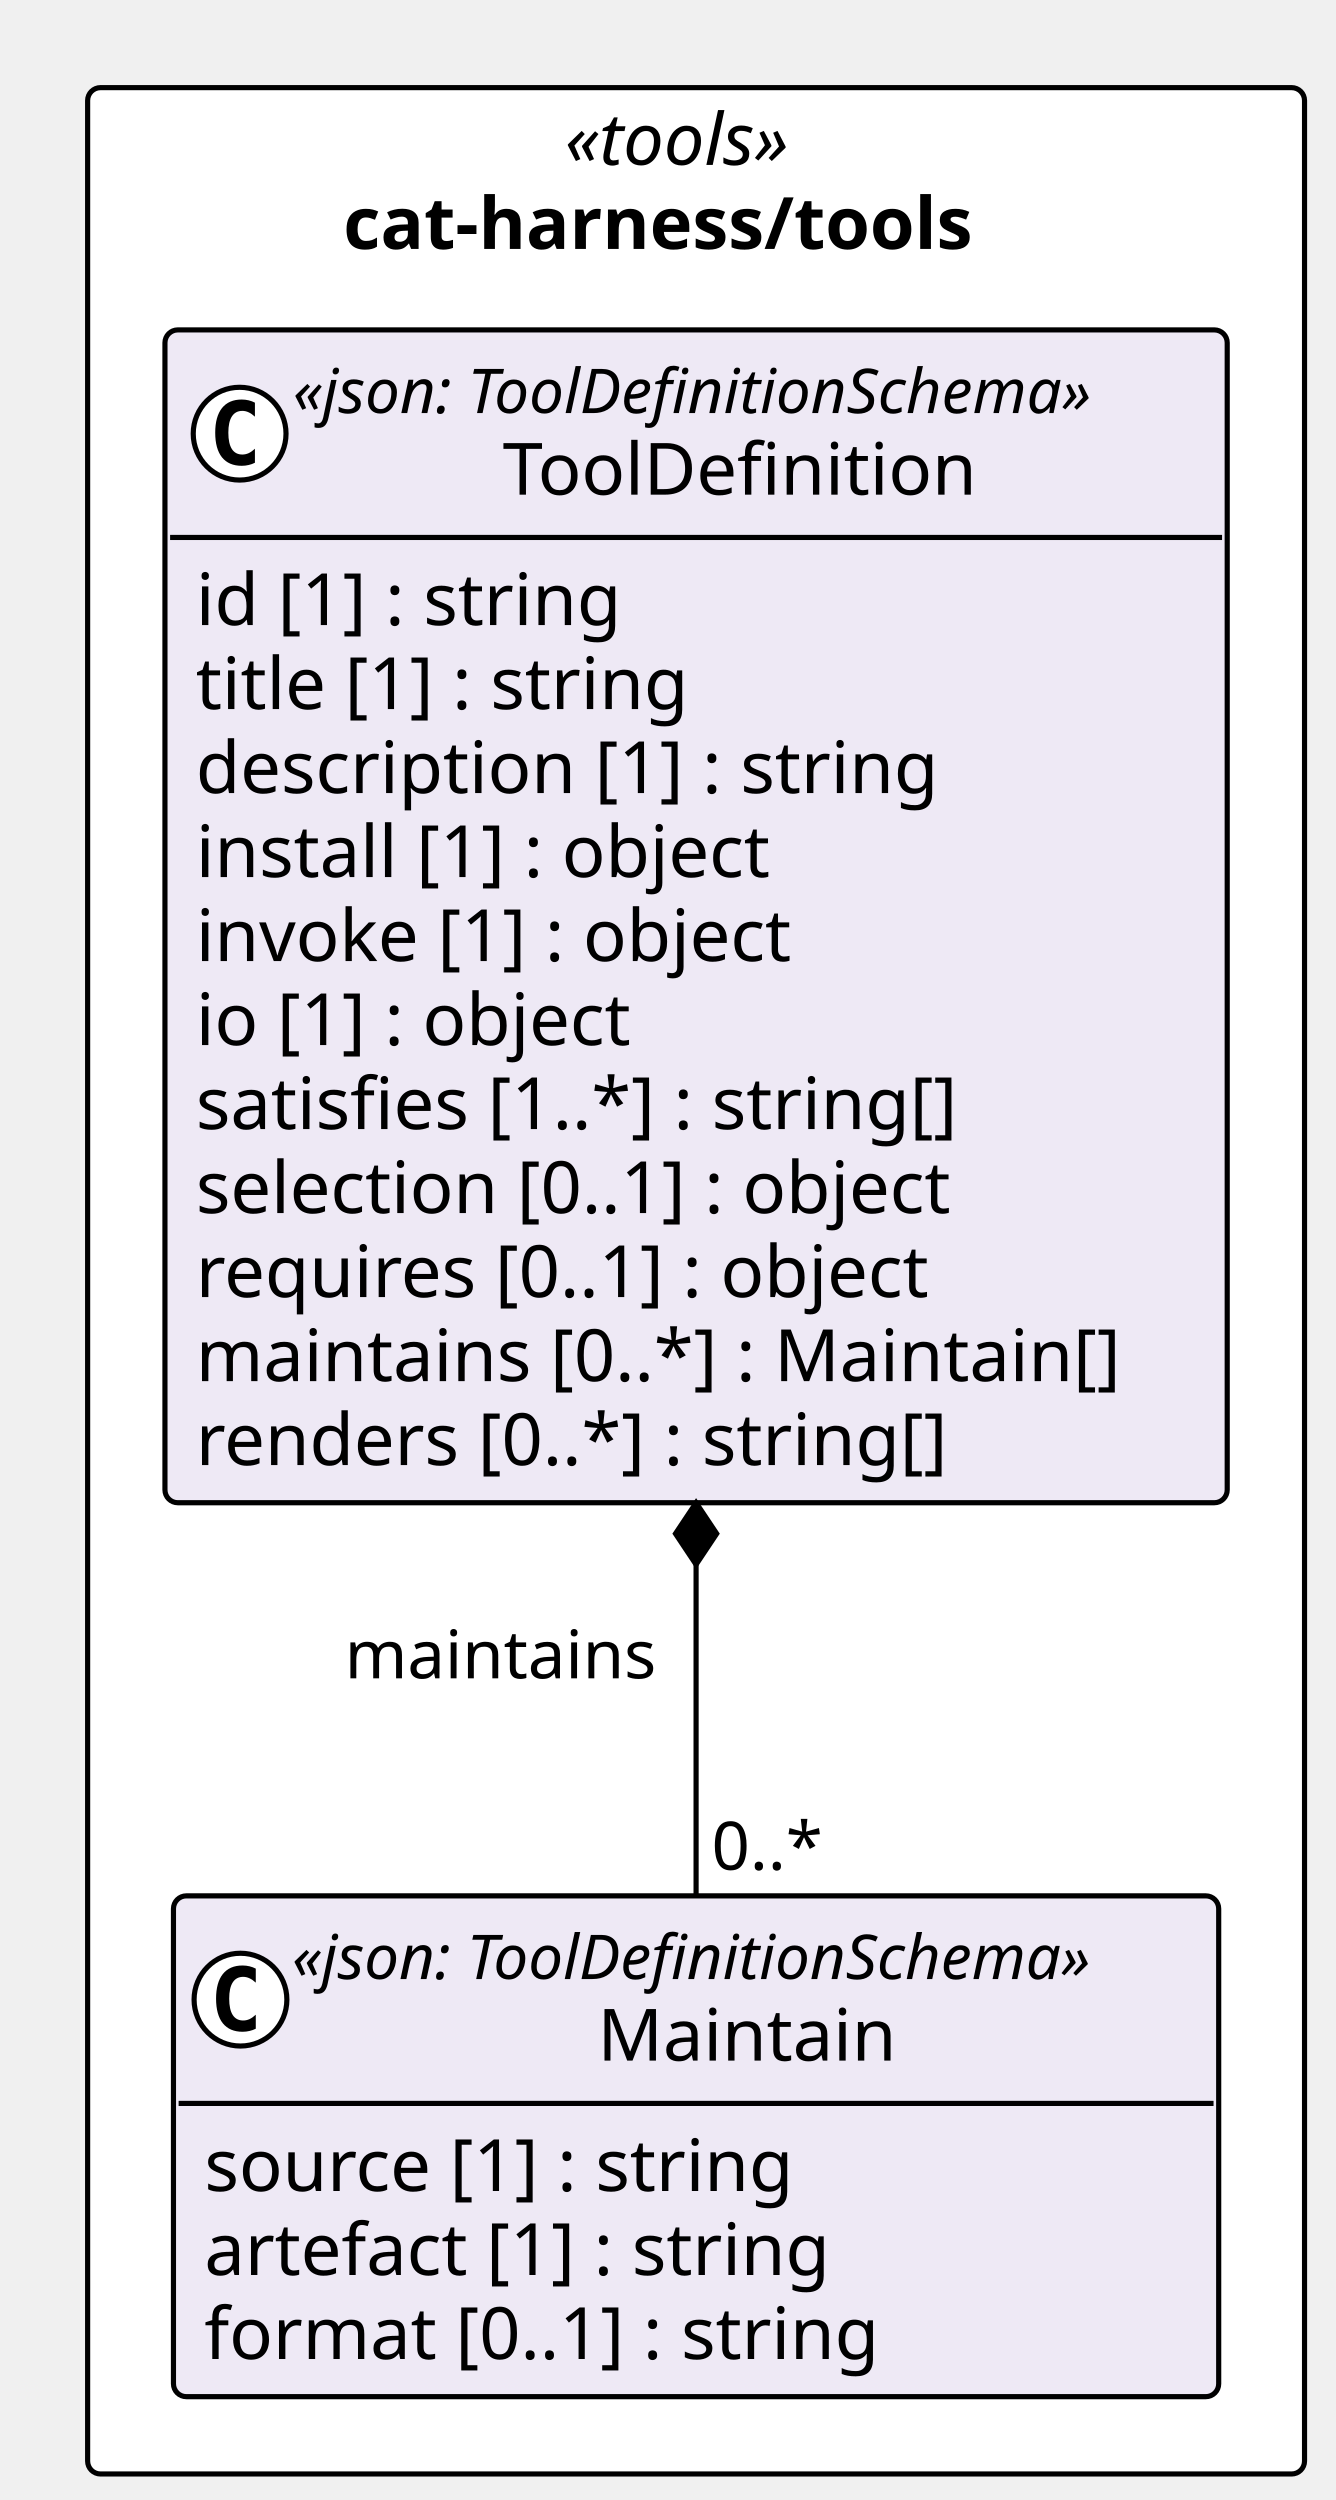
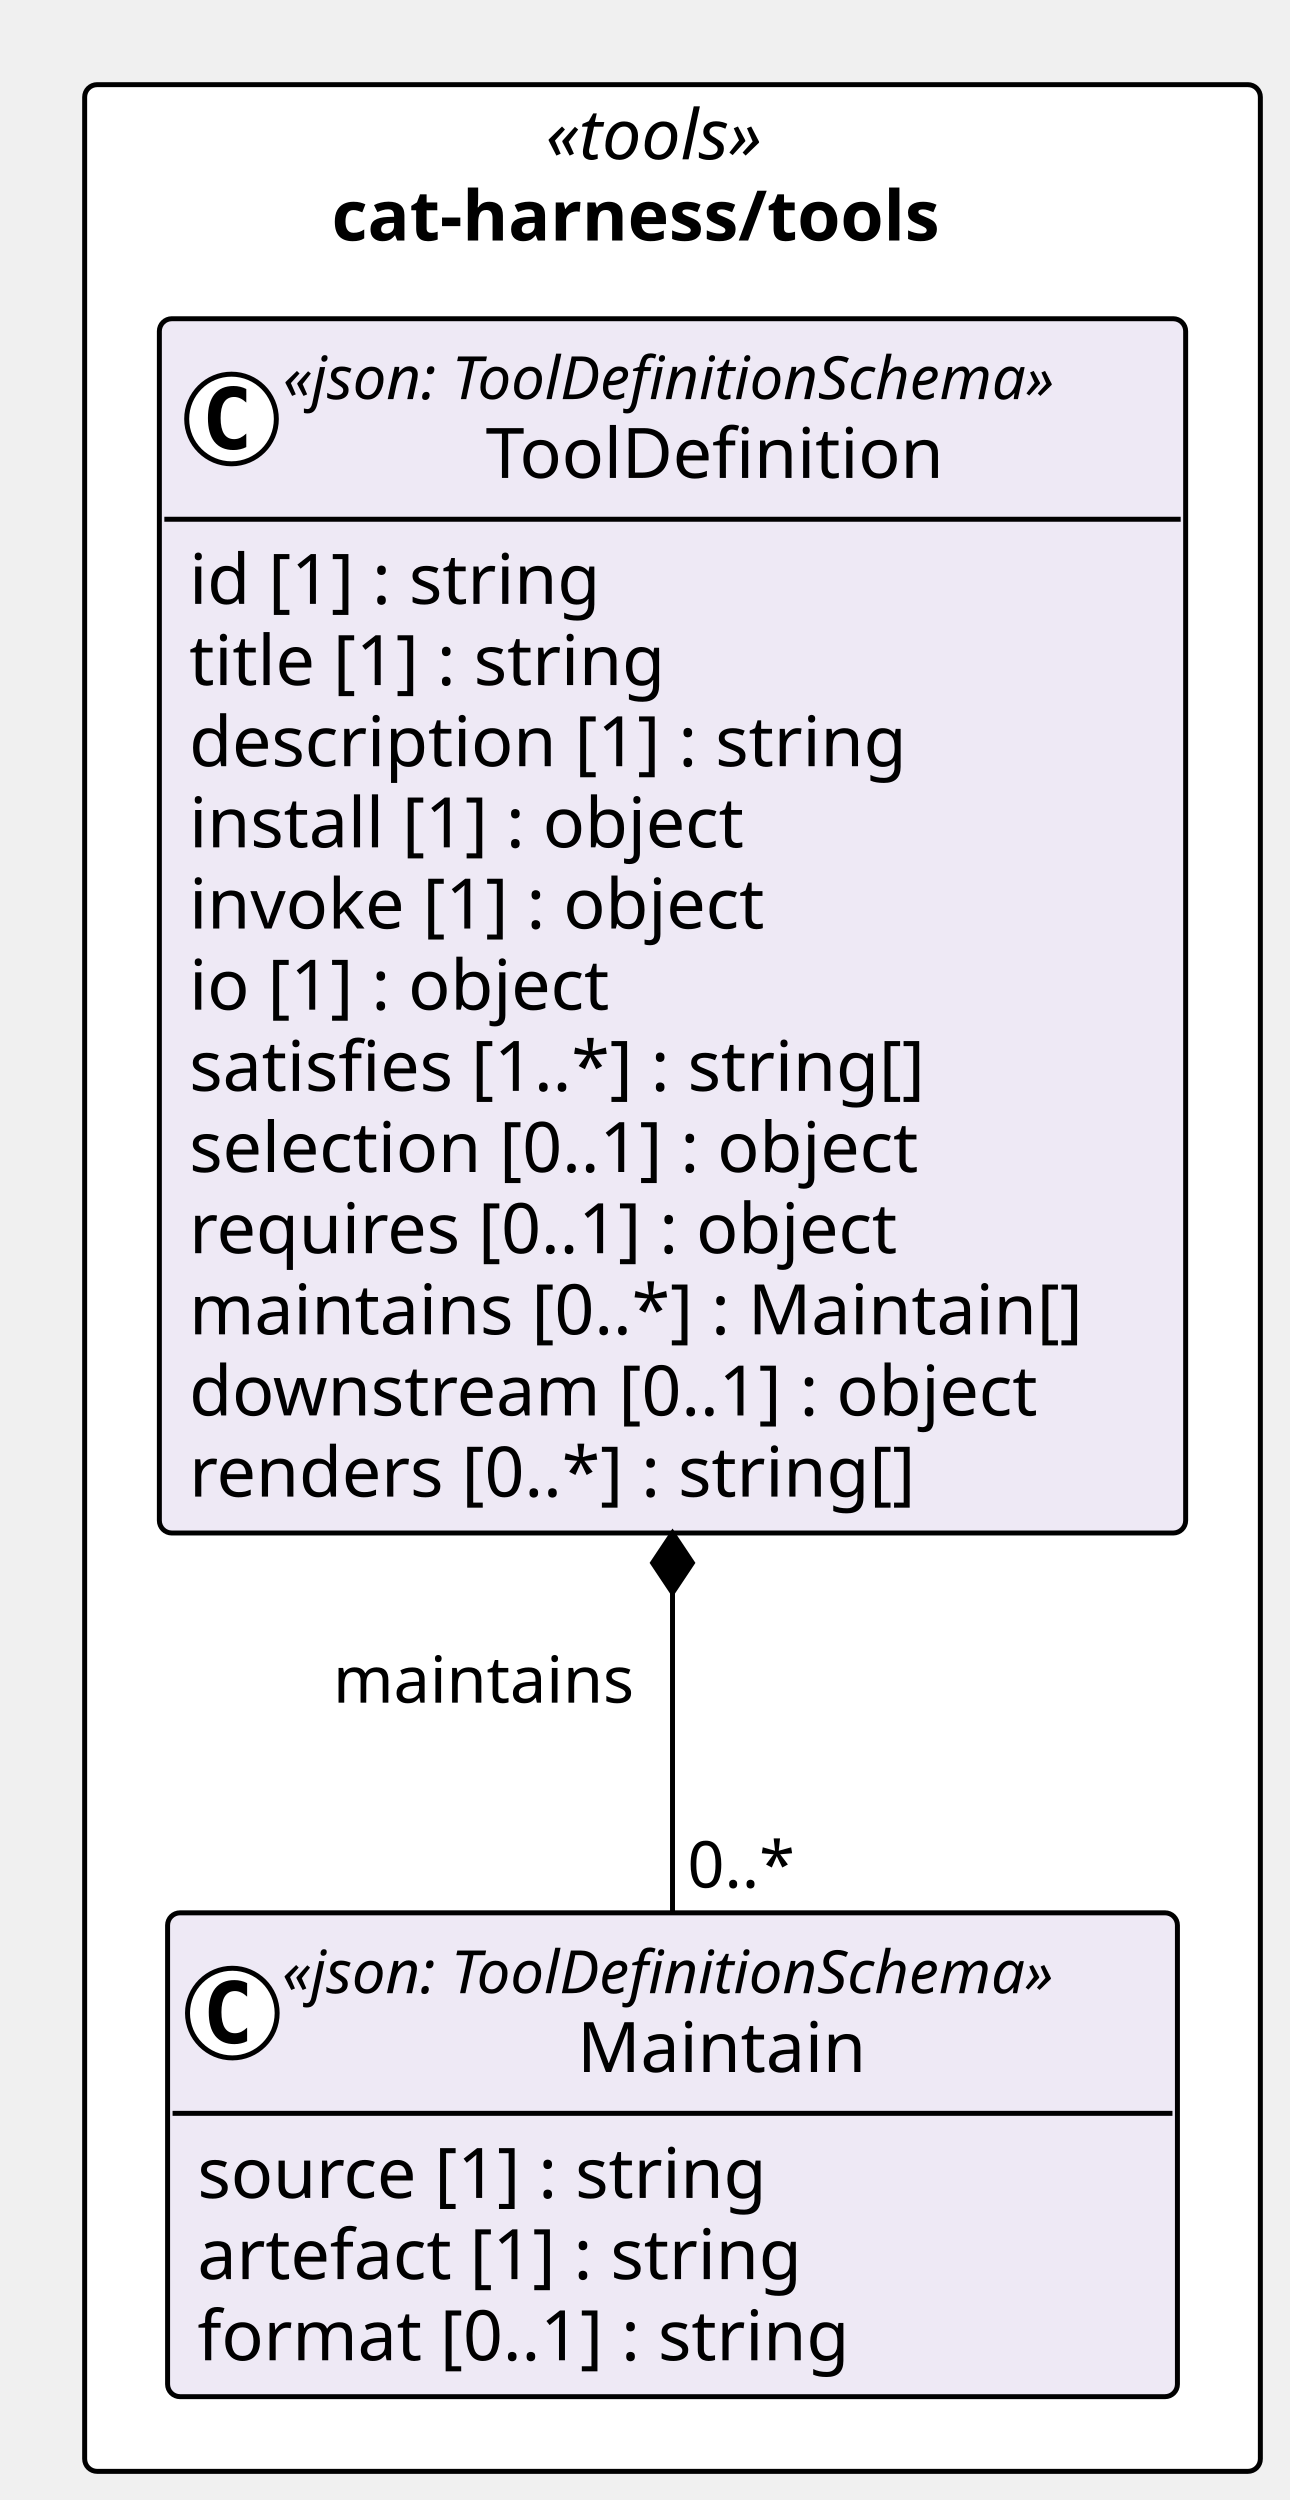
- <svg xmlns="http://www.w3.org/2000/svg" contentStyleType="text/css" height="485px" preserveAspectRatio="none" style="width:259px;height:485px;background:#FFFFFF;" version="1.1" viewBox="0 0 259 485" width="259px" zoomAndPan="magnify">
+ <svg xmlns="http://www.w3.org/2000/svg" contentStyleType="text/css" height="502px" preserveAspectRatio="none" style="width:259px;height:502px;background:#FFFFFF;" version="1.1" viewBox="0 0 259 502" width="259px" zoomAndPan="magnify">
  <defs />
  <g>
-     <rect fill="#FFFFFF" height="462.953" rx="2.5" ry="2.5" style="stroke:#000000;stroke-width:1.0;" width="236.079" x="17" y="17" />
+     <rect fill="#FFFFFF" height="479.25" rx="2.5" ry="2.5" style="stroke:#000000;stroke-width:1.0;" width="236.079" x="17" y="17" />
    <text fill="#000000" font-family="Verdana" font-size="14" font-style="italic" lengthAdjust="spacing" textLength="50.935" x="109.572" y="31.995">«tools»</text>
    <text fill="#000000" font-family="Verdana" font-size="14" font-weight="bold" lengthAdjust="spacing" textLength="136.869" x="66.605" y="48.292">cat-harness/tools</text>
    <g id="elem_cat_harness_tools_Maintain">
-       <rect codeLine="11" fill="#EEE9F5" height="97.156" id="cat_harness_tools_Maintain" rx="2.5" ry="2.5" style="stroke:#000000;stroke-width:1.0;" width="202.775" x="33.652" y="367.797" />
-       <ellipse cx="46.652" cy="387.93" fill="#FFFFFF" rx="9" ry="9" style="stroke:#000000;stroke-width:1.0;" />
-       <path d="M49.621,393.57 Q49.042,393.867 48.402,394.008 Q47.761,394.164 47.058,394.164 Q44.558,394.164 43.23,392.523 Q41.917,390.867 41.917,387.742 Q41.917,384.617 43.23,382.961 Q44.558,381.305 47.058,381.305 Q47.761,381.305 48.402,381.461 Q49.058,381.617 49.621,381.914 L49.621,384.633 Q48.996,384.055 48.402,383.789 Q47.808,383.508 47.183,383.508 Q45.839,383.508 45.152,384.586 Q44.464,385.648 44.464,387.742 Q44.464,389.836 45.152,390.914 Q45.839,391.977 47.183,391.977 Q47.808,391.977 48.402,391.711 Q48.996,391.43 49.621,390.852 L49.621,393.57 Z " fill="#000000" />
-       <text fill="#000000" font-family="Verdana" font-size="12" font-style="italic" lengthAdjust="spacing" textLength="178.775" x="56.652" y="383.935">«json: ToolDefinitionSchema»</text>
-       <text fill="#000000" font-family="Verdana" font-size="14" lengthAdjust="spacing" textLength="60.252" x="115.914" y="399.761">Maintain</text>
-       <line style="stroke:#000000;stroke-width:1.0;" x1="34.652" x2="235.427" y1="408.062" y2="408.062" />
-       <text fill="#000000" font-family="Verdana" font-size="14" lengthAdjust="spacing" textLength="124.886" x="39.652" y="425.058">source [1] : string</text>
-       <text fill="#000000" font-family="Verdana" font-size="14" lengthAdjust="spacing" textLength="133.219" x="39.652" y="441.354">artefact [1] : string</text>
-       <text fill="#000000" font-family="Verdana" font-size="14" lengthAdjust="spacing" textLength="142.851" x="39.652" y="457.651">format [0..1] : string</text>
+       <rect codeLine="11" fill="#EEE9F5" height="97.156" id="cat_harness_tools_Maintain" rx="2.5" ry="2.5" style="stroke:#000000;stroke-width:1.0;" width="202.775" x="33.652" y="384.094" />
+       <ellipse cx="46.652" cy="404.227" fill="#FFFFFF" rx="9" ry="9" style="stroke:#000000;stroke-width:1.0;" />
+       <path d="M49.621,409.867 Q49.042,410.164 48.402,410.305 Q47.761,410.461 47.058,410.461 Q44.558,410.461 43.23,408.82 Q41.917,407.164 41.917,404.039 Q41.917,400.914 43.23,399.258 Q44.558,397.602 47.058,397.602 Q47.761,397.602 48.402,397.758 Q49.058,397.914 49.621,398.211 L49.621,400.93 Q48.996,400.352 48.402,400.086 Q47.808,399.805 47.183,399.805 Q45.839,399.805 45.152,400.883 Q44.464,401.945 44.464,404.039 Q44.464,406.133 45.152,407.211 Q45.839,408.273 47.183,408.273 Q47.808,408.273 48.402,408.008 Q48.996,407.727 49.621,407.148 L49.621,409.867 Z " fill="#000000" />
+       <text fill="#000000" font-family="Verdana" font-size="12" font-style="italic" lengthAdjust="spacing" textLength="178.775" x="56.652" y="400.232">«json: ToolDefinitionSchema»</text>
+       <text fill="#000000" font-family="Verdana" font-size="14" lengthAdjust="spacing" textLength="60.252" x="115.914" y="416.058">Maintain</text>
+       <line style="stroke:#000000;stroke-width:1.0;" x1="34.652" x2="235.427" y1="424.359" y2="424.359" />
+       <text fill="#000000" font-family="Verdana" font-size="14" lengthAdjust="spacing" textLength="124.886" x="39.652" y="441.354">source [1] : string</text>
+       <text fill="#000000" font-family="Verdana" font-size="14" lengthAdjust="spacing" textLength="133.219" x="39.652" y="457.651">artefact [1] : string</text>
+       <text fill="#000000" font-family="Verdana" font-size="14" lengthAdjust="spacing" textLength="142.851" x="39.652" y="473.948">format [0..1] : string</text>
    </g>
    <g id="elem_cat_harness_tools_ToolDefinition">
-       <rect codeLine="16" fill="#EEE9F5" height="227.531" id="cat_harness_tools_ToolDefinition" rx="2.5" ry="2.5" style="stroke:#000000;stroke-width:1.0;" width="206.079" x="32" y="64" />
+       <rect codeLine="16" fill="#EEE9F5" height="243.828" id="cat_harness_tools_ToolDefinition" rx="2.5" ry="2.5" style="stroke:#000000;stroke-width:1.0;" width="206.079" x="32" y="64" />
      <ellipse cx="46.487" cy="84.133" fill="#FFFFFF" rx="9" ry="9" style="stroke:#000000;stroke-width:1.0;" />
      <path d="M49.455,89.773 Q48.877,90.07 48.237,90.211 Q47.596,90.367 46.893,90.367 Q44.393,90.367 43.065,88.727 Q41.752,87.07 41.752,83.945 Q41.752,80.82 43.065,79.164 Q44.393,77.508 46.893,77.508 Q47.596,77.508 48.237,77.664 Q48.893,77.82 49.455,78.117 L49.455,80.836 Q48.83,80.258 48.237,79.992 Q47.643,79.711 47.018,79.711 Q45.674,79.711 44.987,80.789 Q44.299,81.852 44.299,83.945 Q44.299,86.039 44.987,87.117 Q45.674,88.18 47.018,88.18 Q47.643,88.18 48.237,87.914 Q48.83,87.633 49.455,87.055 L49.455,89.773 Z " fill="#000000" />
      <text fill="#000000" font-family="Verdana" font-size="12" font-style="italic" lengthAdjust="spacing" textLength="178.775" x="56.817" y="80.139">«json: ToolDefinitionSchema»</text>
      <text fill="#000000" font-family="Verdana" font-size="14" lengthAdjust="spacing" textLength="97.364" x="97.523" y="95.964">ToolDefinition</text>
      <line style="stroke:#000000;stroke-width:1.0;" x1="33" x2="237.079" y1="104.266" y2="104.266" />
      <text fill="#000000" font-family="Verdana" font-size="14" lengthAdjust="spacing" textLength="90.863" x="38" y="121.261">id [1] : string</text>
      <text fill="#000000" font-family="Verdana" font-size="14" lengthAdjust="spacing" textLength="105.458" x="38" y="137.558">title [1] : string</text>
      <text fill="#000000" font-family="Verdana" font-size="14" lengthAdjust="spacing" textLength="155.928" x="38" y="153.855">description [1] : string</text>
      <text fill="#000000" font-family="Verdana" font-size="14" lengthAdjust="spacing" textLength="122.944" x="38" y="170.151">install [1] : object</text>
      <text fill="#000000" font-family="Verdana" font-size="14" lengthAdjust="spacing" textLength="127.374" x="38" y="186.448">invoke [1] : object</text>
      <text fill="#000000" font-family="Verdana" font-size="14" lengthAdjust="spacing" textLength="93.495" x="38" y="202.745">io [1] : object</text>
      <text fill="#000000" font-family="Verdana" font-size="14" lengthAdjust="spacing" textLength="162.183" x="38" y="219.042">satisfies [1..*] : string[]</text>
      <text fill="#000000" font-family="Verdana" font-size="14" lengthAdjust="spacing" textLength="161.773" x="38" y="235.339">selection [0..1] : object</text>
      <text fill="#000000" font-family="Verdana" font-size="14" lengthAdjust="spacing" textLength="156.529" x="38" y="251.636">requires [0..1] : object</text>
      <text fill="#000000" font-family="Verdana" font-size="14" lengthAdjust="spacing" textLength="194.079" x="38" y="267.933">maintains [0..*] : Maintain[]</text>
-       <text fill="#000000" font-family="Verdana" font-size="14" lengthAdjust="spacing" textLength="158.703" x="38" y="284.229">renders [0..*] : string[]</text>
+       <text fill="#000000" font-family="Verdana" font-size="14" lengthAdjust="spacing" textLength="185.992" x="38" y="284.229">downstream [0..1] : object</text>
+       <text fill="#000000" font-family="Verdana" font-size="14" lengthAdjust="spacing" textLength="158.703" x="38" y="300.526">renders [0..*] : string[]</text>
    </g>
-     <line style="stroke:#000000;stroke-width:1.0;" x1="135.04" x2="135.04" y1="291.531" y2="367.797" />
-     <polygon fill="#000000" points="135.04,291.531,131.04,297.531,135.04,303.531,139.04,297.531,135.04,291.531" style="stroke:#000000;stroke-width:1.0;" />
-     <text fill="#000000" font-family="Verdana" font-size="13" lengthAdjust="spacing" textLength="64.168" x="66.871" y="325.598">maintains</text>
-     <text fill="#000000" font-family="Verdana" font-size="13" lengthAdjust="spacing" textLength="23.036" x="138.04" y="362.731">0..*</text>
+     <line style="stroke:#000000;stroke-width:1.0;" x1="135.04" x2="135.04" y1="307.828" y2="384.094" />
+     <polygon fill="#000000" points="135.04,307.828,131.04,313.828,135.04,319.828,139.04,313.828,135.04,307.828" style="stroke:#000000;stroke-width:1.0;" />
+     <text fill="#000000" font-family="Verdana" font-size="13" lengthAdjust="spacing" textLength="64.168" x="66.871" y="341.895">maintains</text>
+     <text fill="#000000" font-family="Verdana" font-size="13" lengthAdjust="spacing" textLength="23.036" x="138.04" y="379.028">0..*</text>
  </g>
</svg>
